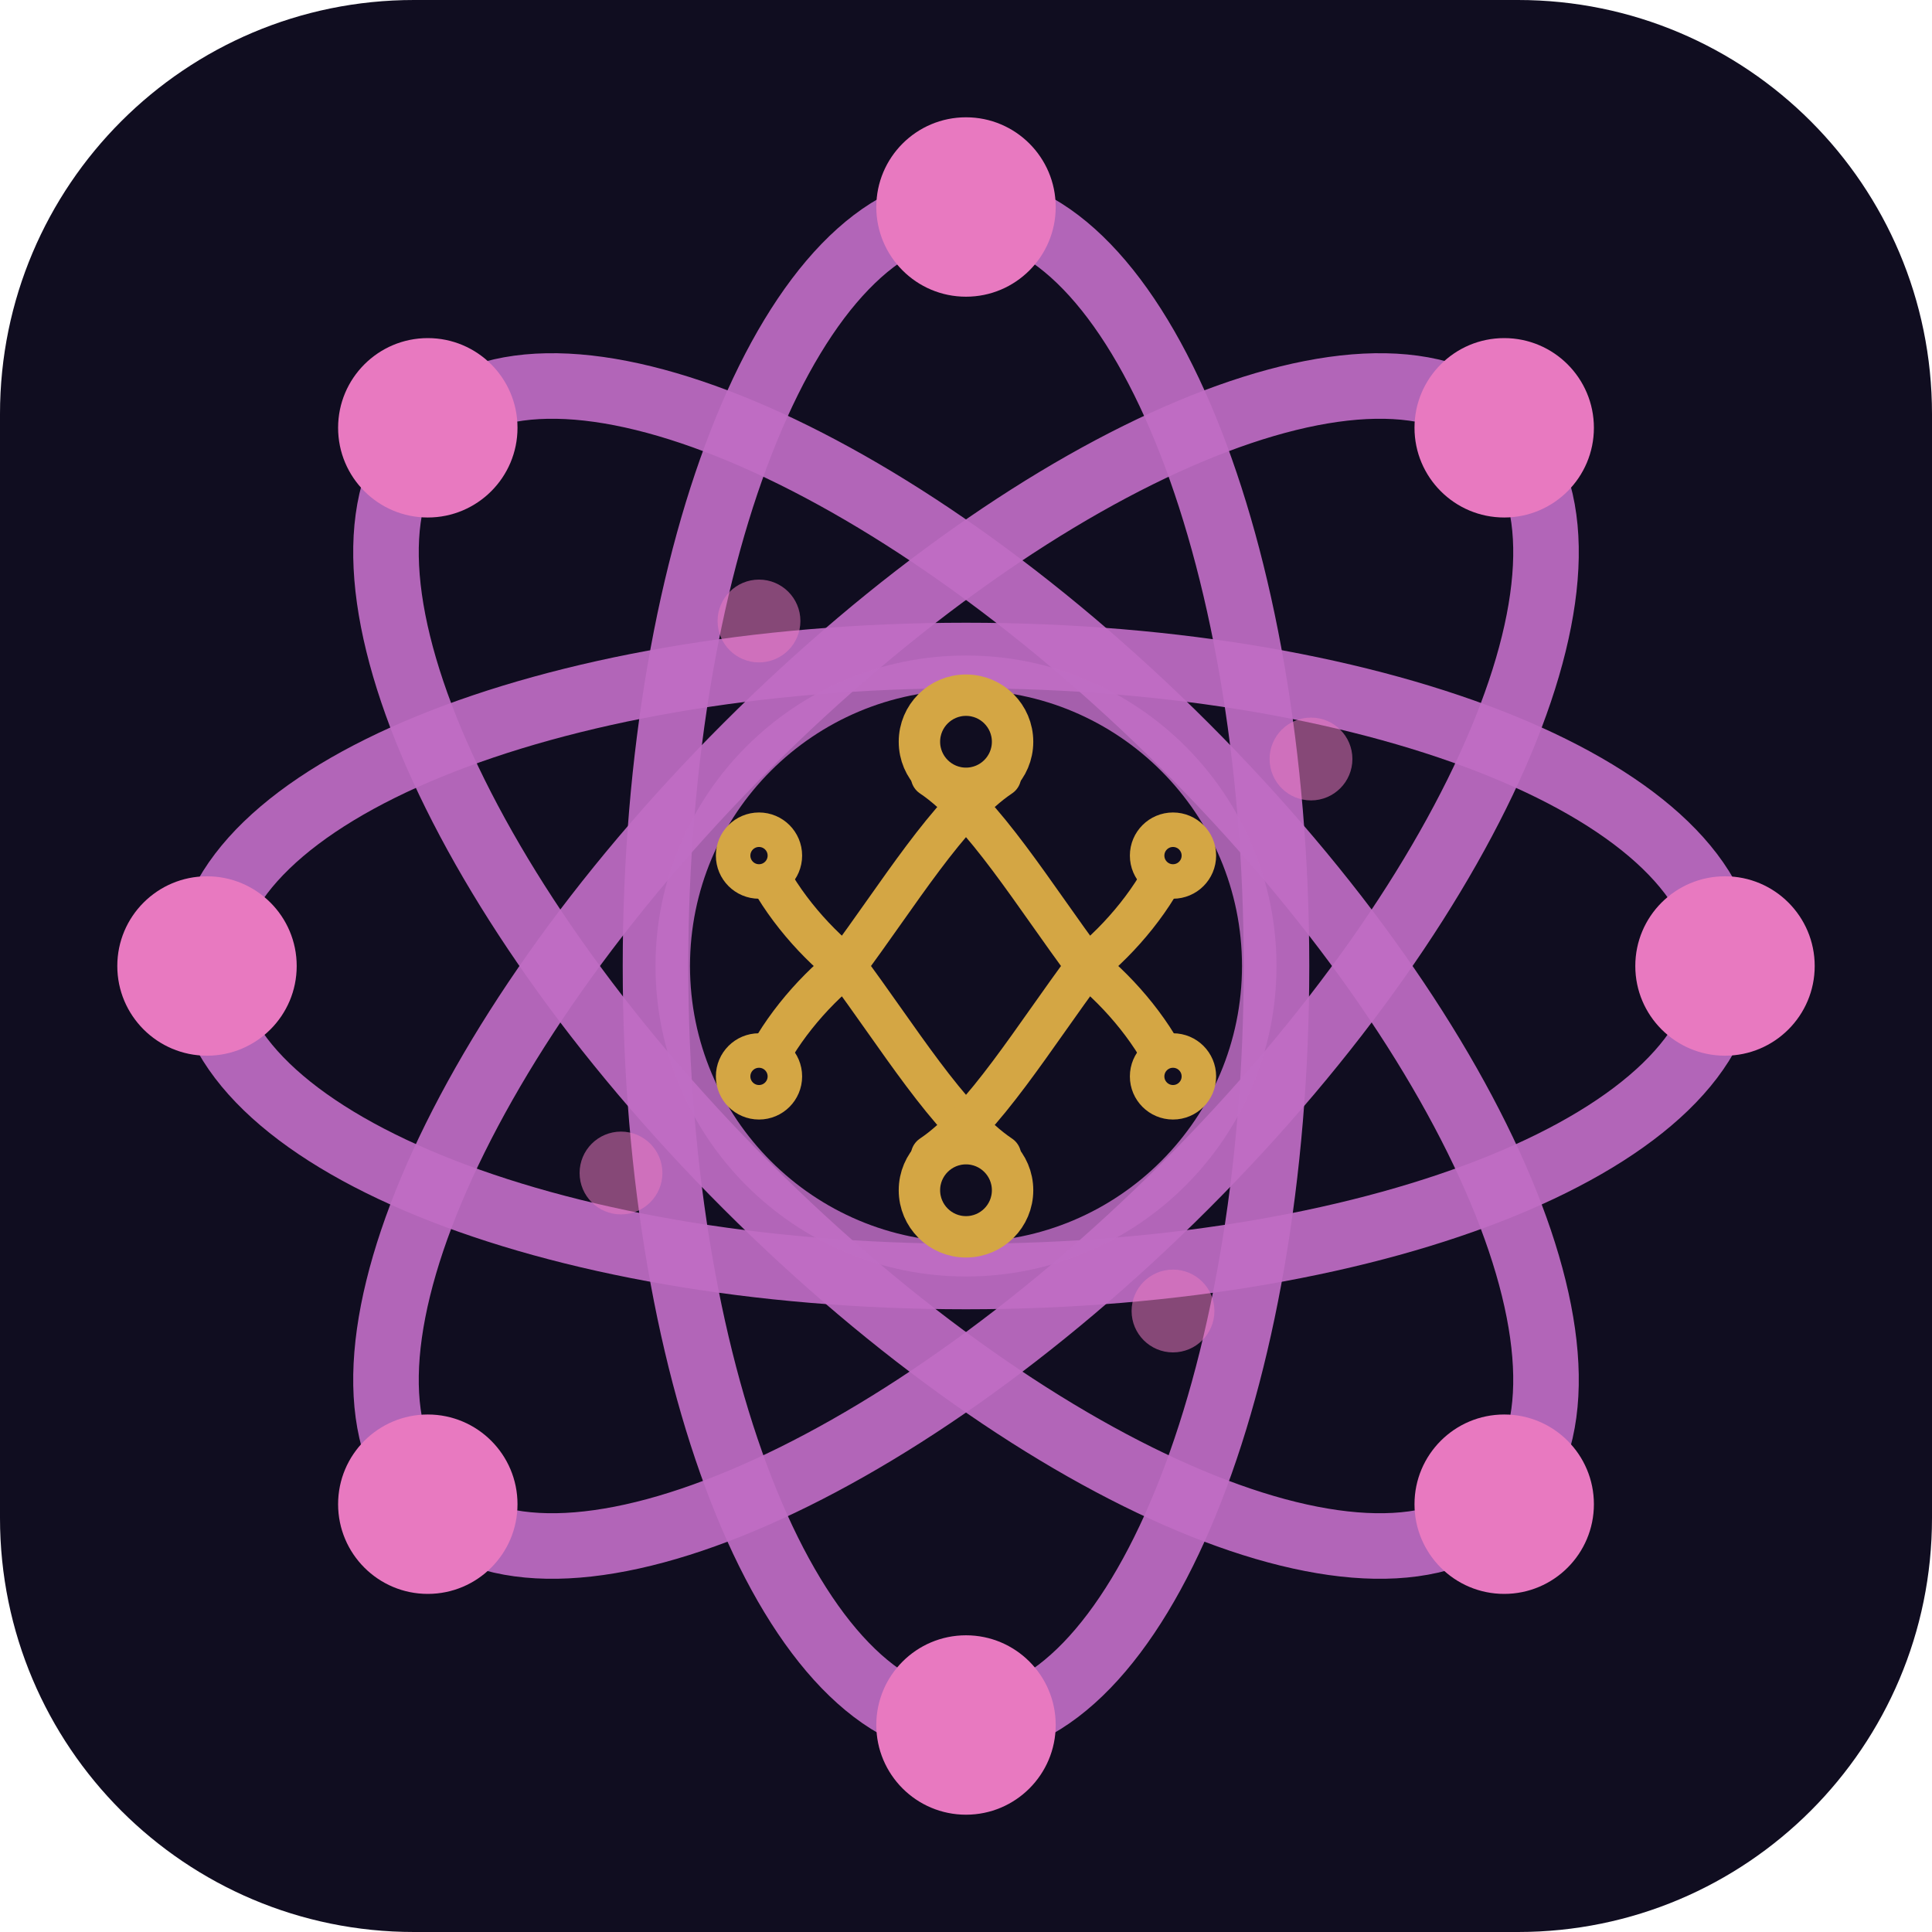
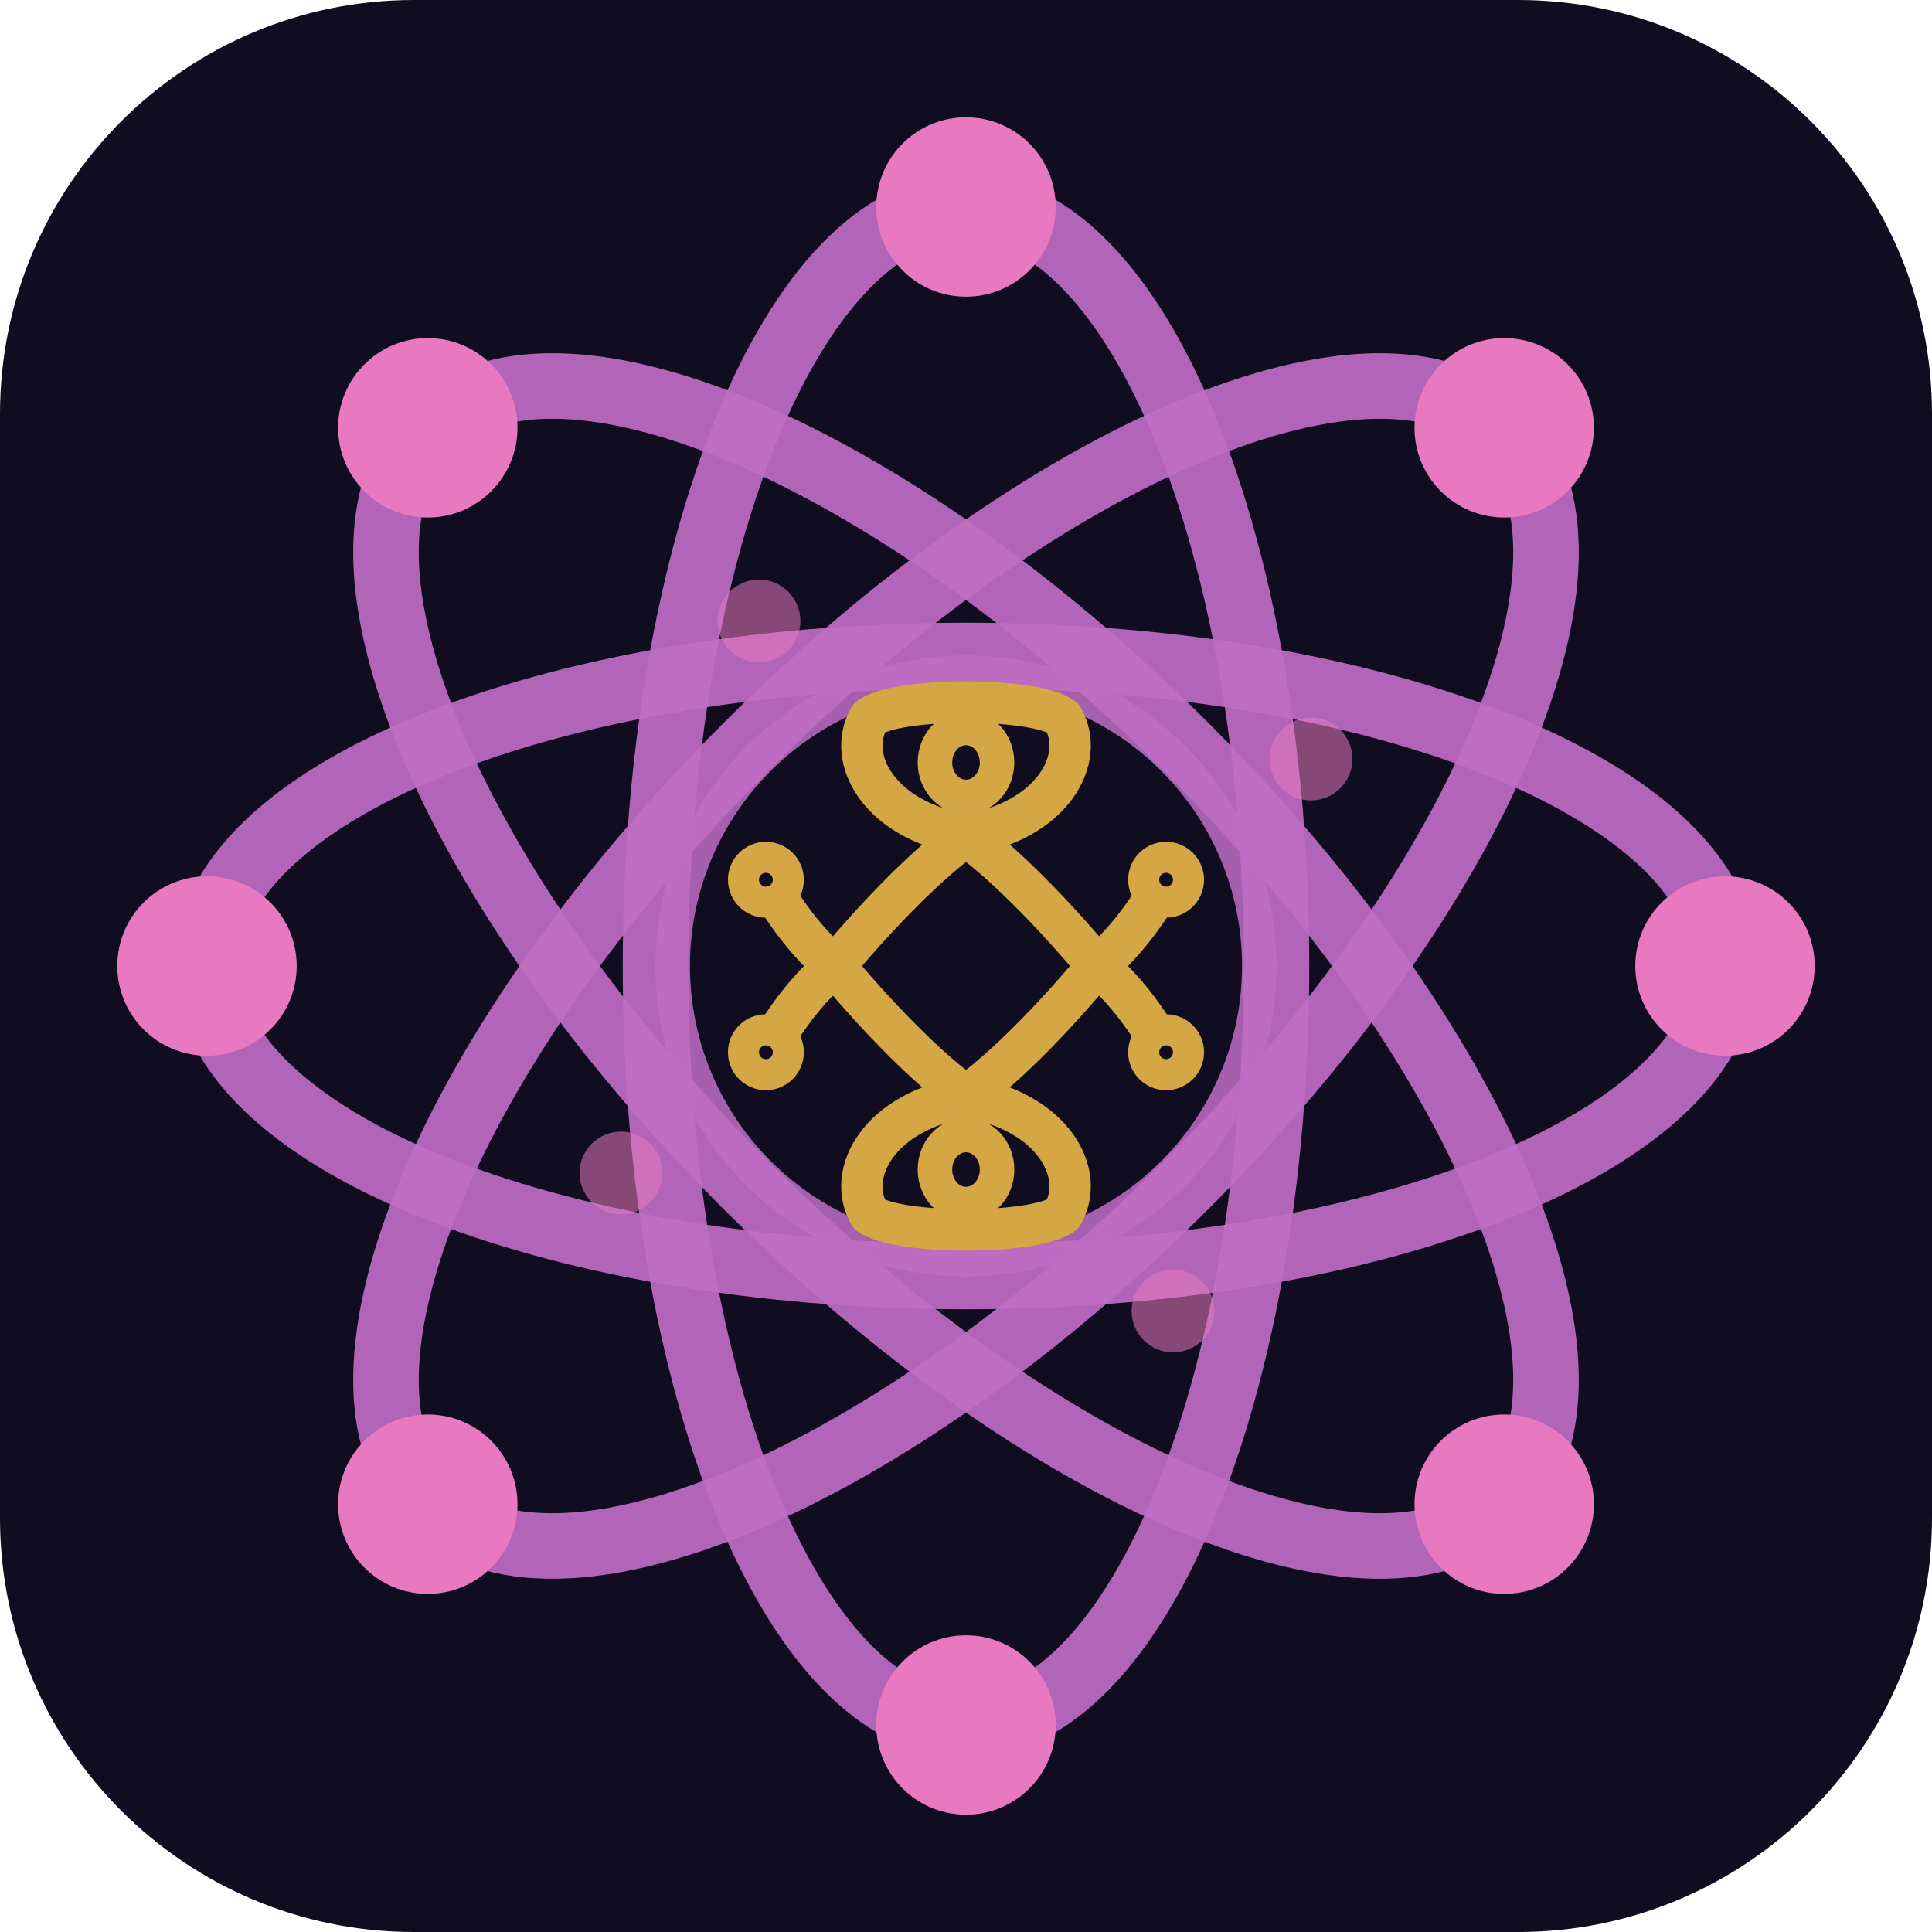
<svg xmlns="http://www.w3.org/2000/svg" width="56" height="56" viewBox="0 0 56 56">
  <rect width="56" height="56" rx="12" fill="#100d20" />
  <g transform="translate(28,28)">
    <ellipse rx="22" ry="9" fill="none" stroke="#c06dc4" stroke-width="1.9" opacity="0.92" />
    <ellipse rx="22" ry="9" fill="none" stroke="#c06dc4" stroke-width="1.9" opacity="0.92" transform="rotate(45)" />
    <ellipse rx="22" ry="9" fill="none" stroke="#c06dc4" stroke-width="1.9" opacity="0.92" transform="rotate(90)" />
    <ellipse rx="22" ry="9" fill="none" stroke="#c06dc4" stroke-width="1.9" opacity="0.92" transform="rotate(135)" />
    <circle cx="22" cy="0" r="2.6" fill="#e879c0" />
    <circle cx="-22" cy="0" r="2.6" fill="#e879c0" />
    <circle cx="0" cy="22" r="2.6" fill="#e879c0" />
    <circle cx="0" cy="-22" r="2.6" fill="#e879c0" />
    <circle cx="15.6" cy="15.6" r="2.6" fill="#e879c0" />
    <circle cx="-15.6" cy="-15.6" r="2.6" fill="#e879c0" />
    <circle cx="15.6" cy="-15.6" r="2.6" fill="#e879c0" />
    <circle cx="-15.6" cy="15.6" r="2.6" fill="#e879c0" />
    <circle cx="10" cy="-6" r="1.2" fill="#e879c0" opacity="0.55" />
    <circle cx="-10" cy="6" r="1.2" fill="#e879c0" opacity="0.55" />
    <circle cx="6" cy="10" r="1.2" fill="#e879c0" opacity="0.55" />
    <circle cx="-6" cy="-10" r="1.2" fill="#e879c0" opacity="0.55" />
    <circle cx="0" cy="0" r="8.5" fill="#100d20" stroke="#c06dc4" stroke-width="1.0" opacity="0.85" />
-     <path d="M -1.0,-5.5 C 0.5,-4.5 2.0,-2.0 3.5,0 C 4.5,0.8 5.5,2.0 6.0,3.2" fill="none" stroke="#d4a644" stroke-width="1.2" stroke-linecap="round" />
-     <path d="M 1.0,-5.5 C -0.5,-4.5 -2.0,-2.0 -3.5,0 C -4.5,0.8 -5.5,2.0 -6.0,3.2" fill="none" stroke="#d4a644" stroke-width="1.2" stroke-linecap="round" />
-     <path d="M 1.0,5.5 C -0.5,4.5 -2.0,2.0 -3.5,0 C -4.5,-0.8 -5.5,-2.0 -6.0,-3.2" fill="none" stroke="#d4a644" stroke-width="1.2" stroke-linecap="round" />
-     <path d="M -1.0,5.5 C 0.5,4.5 2.0,2.0 3.5,0 C 4.5,-0.8 5.5,-2.0 6.0,-3.2" fill="none" stroke="#d4a644" stroke-width="1.2" stroke-linecap="round" />
-     <circle cx="0" cy="-6.5" r="1.35" fill="#100d20" stroke="#d4a644" stroke-width="1.2" />
-     <circle cx="0" cy="6.5" r="1.35" fill="#100d20" stroke="#d4a644" stroke-width="1.2" />
-     <circle cx="6.0" cy="3.2" r="0.75" fill="#100d20" stroke="#d4a644" stroke-width="1.0" />
-     <circle cx="-6.0" cy="3.2" r="0.75" fill="#100d20" stroke="#d4a644" stroke-width="1.0" />
-     <circle cx="-6.0" cy="-3.2" r="0.75" fill="#100d20" stroke="#d4a644" stroke-width="1.0" />
-     <circle cx="6.0" cy="-3.2" r="0.75" fill="#100d20" stroke="#d4a644" stroke-width="1.0" />
+     <path d="M -0.7,-4.2 C 0.5,-3.6 2.3,-1.8 3.8,0 C 4.8,0.8 5.5,2.0 5.8,2.5" fill="none" stroke="#d4a644" stroke-width="1.2" stroke-linecap="round" />
+     <path d="M 0.7,-4.2 C -0.5,-3.6 -2.3,-1.8 -3.8,0 C -4.8,0.8 -5.5,2.0 -5.8,2.5" fill="none" stroke="#d4a644" stroke-width="1.2" stroke-linecap="round" />
+     <path d="M 0.7,4.2 C -0.5,3.6 -2.3,1.8 -3.8,0 C -4.8,-0.8 -5.5,-2.0 -5.8,-2.5" fill="none" stroke="#d4a644" stroke-width="1.2" stroke-linecap="round" />
+     <path d="M -0.7,4.2 C 0.5,3.6 2.3,1.8 3.8,0 C 4.8,-0.8 5.5,-2.0 5.8,-2.5" fill="none" stroke="#d4a644" stroke-width="1.2" stroke-linecap="round" />
+     <path d="M 0,-3.8 C -2.5,-4.2 -3.5,-6.0 -2.8,-7.2 C -2.0,-7.8 2.0,-7.8 2.8,-7.2 C 3.5,-6.0 2.5,-4.2 0,-3.8 Z" fill="#100d20" stroke="#d4a644" stroke-width="1.2" stroke-linejoin="round" />
+     <ellipse cx="0" cy="-5.9" rx="0.9" ry="1.0" fill="#100d20" stroke="#d4a644" stroke-width="1.0" />
+     <path d="M 0,3.8 C -2.5,4.2 -3.5,6.0 -2.8,7.2 C -2.0,7.8 2.0,7.8 2.8,7.2 C 3.5,6.0 2.5,4.2 0,3.8 Z" fill="#100d20" stroke="#d4a644" stroke-width="1.2" stroke-linejoin="round" />
+     <ellipse cx="0" cy="5.9" rx="0.9" ry="1.0" fill="#100d20" stroke="#d4a644" stroke-width="1.0" />
+     <circle cx="5.8" cy="2.5" r="0.65" fill="#100d20" stroke="#d4a644" stroke-width="0.9" />
+     <circle cx="-5.8" cy="2.5" r="0.65" fill="#100d20" stroke="#d4a644" stroke-width="0.9" />
+     <circle cx="-5.8" cy="-2.5" r="0.65" fill="#100d20" stroke="#d4a644" stroke-width="0.9" />
+     <circle cx="5.8" cy="-2.5" r="0.65" fill="#100d20" stroke="#d4a644" stroke-width="0.9" />
  </g>
</svg>
